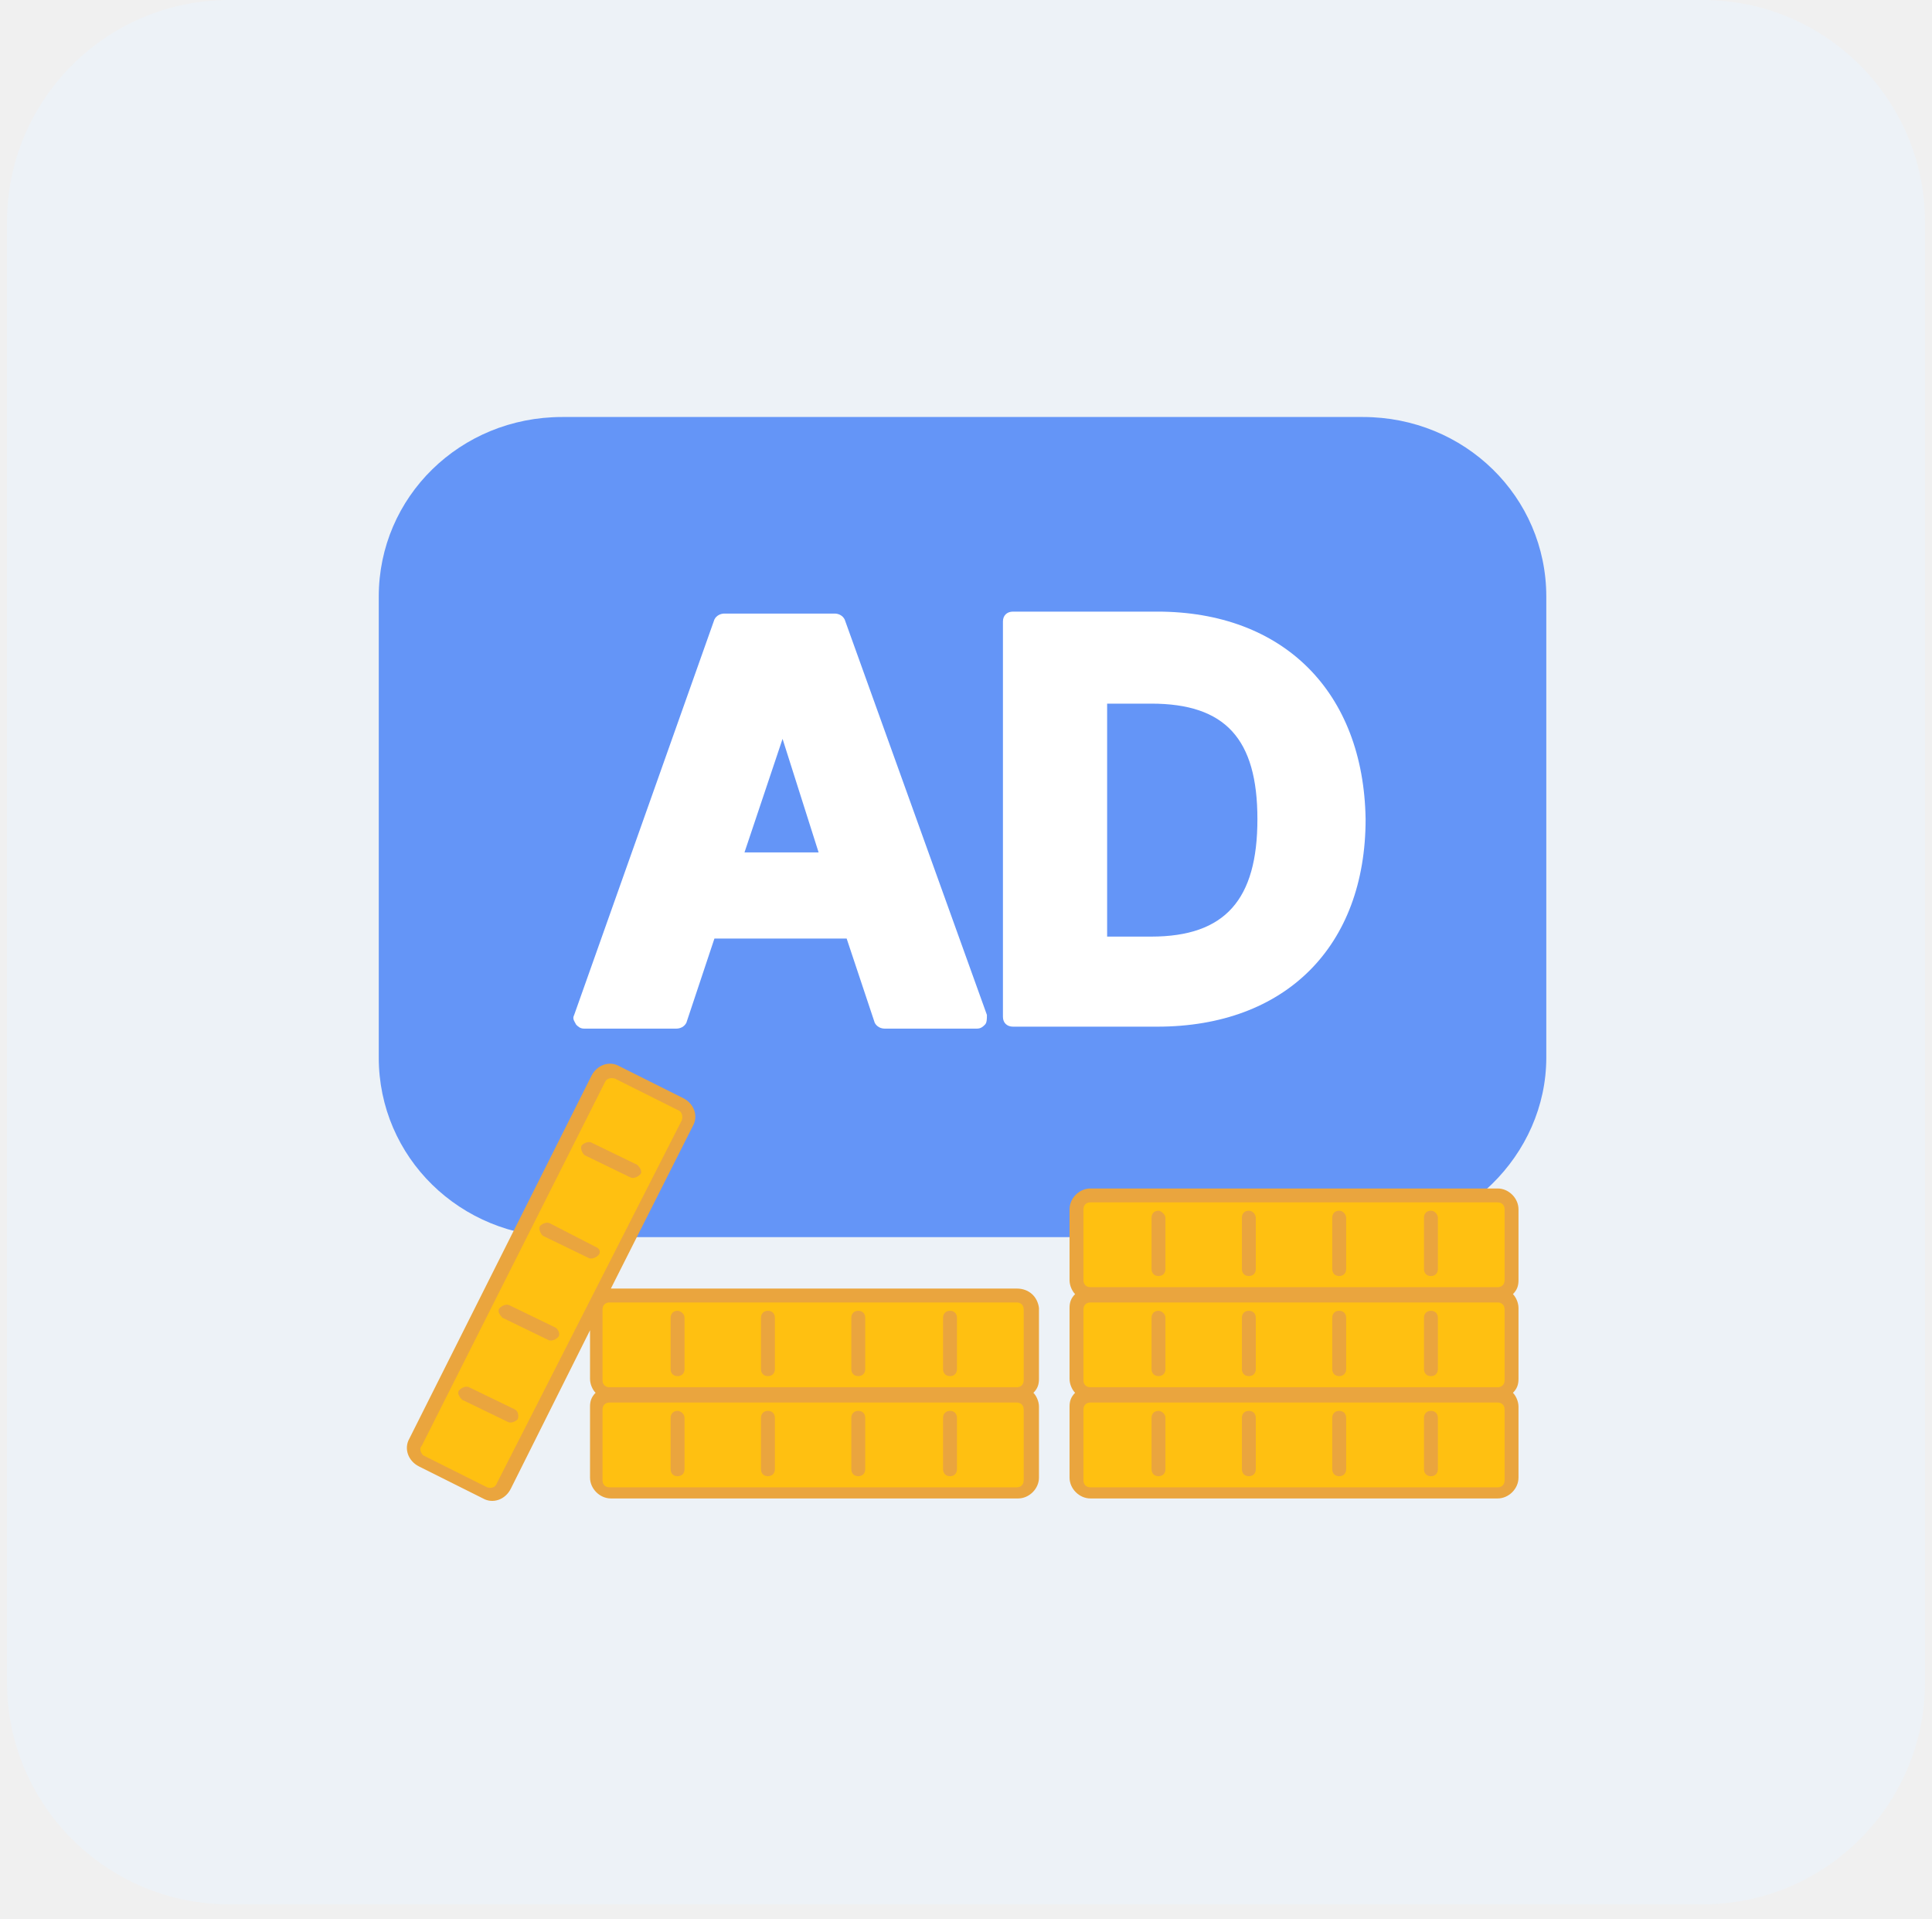
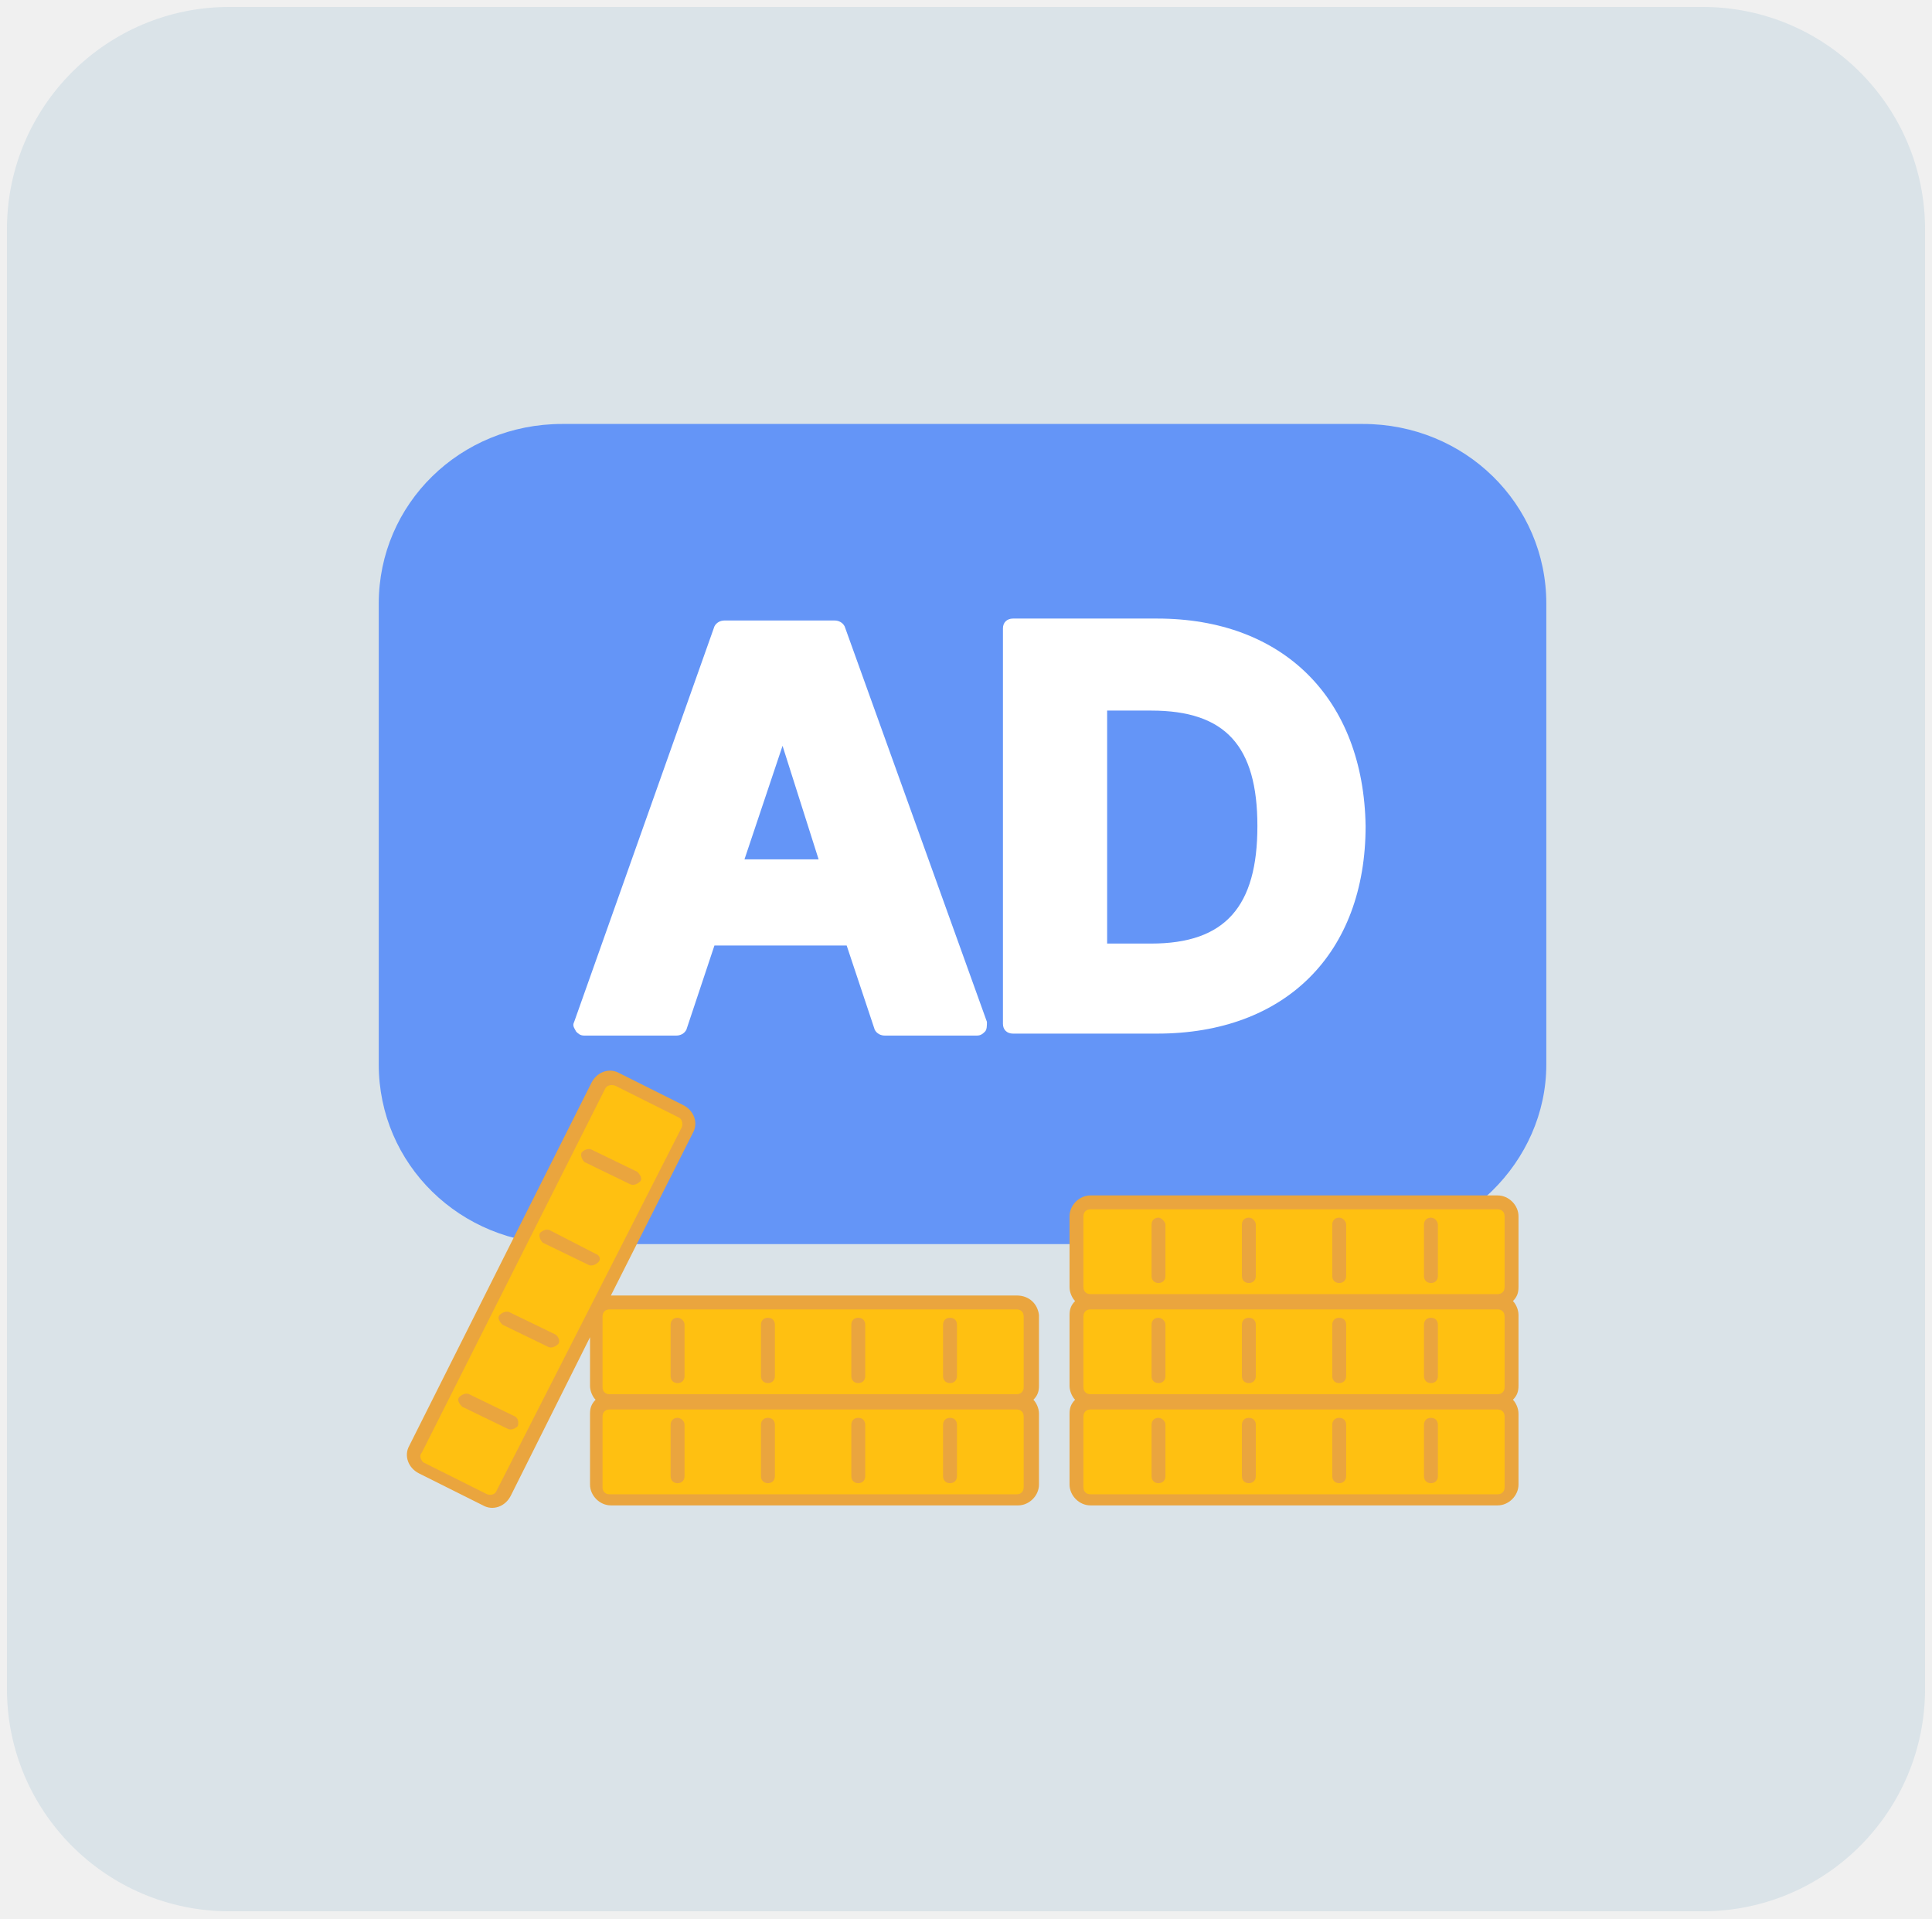
- <svg xmlns="http://www.w3.org/2000/svg" width="139" height="138" viewBox="0 0 139 138" fill="none">
-   <rect x="0.5" width="138" height="137" rx="16" fill="#EDF2F7" />
-   <path d="M98.056 89H40.444C33.114 89 27.25 83.258 27.25 76.08V42.92C27.25 35.742 33.114 30 40.444 30H98.056C105.386 30 111.25 35.742 111.25 42.92V76.08C111.25 83.114 105.24 89 98.056 89Z" fill="#6495F7" />
-   <path d="M60.77 44.563C60.626 44.282 60.338 44.141 60.05 44.141H52.121C51.833 44.141 51.544 44.282 51.4 44.563L41.31 73.014C41.166 73.296 41.31 73.437 41.454 73.718C41.598 73.859 41.742 74 42.031 74H48.661C48.95 74 49.238 73.859 49.382 73.578L51.4 67.521H60.914L62.933 73.578C63.077 73.859 63.365 74 63.653 74H70.284C70.573 74 70.717 73.859 70.861 73.718C71.005 73.578 71.005 73.296 71.005 73.014L60.77 44.563ZM58.896 61.324H53.563L56.302 53.155L58.896 61.324Z" fill="white" />
-   <path d="M83.258 44H72.879C72.447 44 72.158 44.282 72.158 44.704V73.155C72.158 73.578 72.447 73.859 72.879 73.859H83.258C92.484 73.859 98.25 68.085 98.25 58.93C98.106 49.775 92.34 44 83.258 44ZM79.654 50.62H82.826C88.159 50.62 90.466 53.155 90.466 58.93C90.466 64.704 88.159 67.38 82.826 67.38H79.654V50.62Z" fill="white" />
-   <path d="M48.95 79.4L44.35 77.1C43.85 76.9 43.25 77.1 43.05 77.5L29.85 103.8C29.65 104.3 29.85 104.9 30.25 105.1L34.85 107.4C35.35 107.6 35.95 107.4 36.15 107L49.35 80.8C49.65 80.3 49.45 79.7 48.95 79.4Z" fill="#FFC011" />
-   <path d="M73.15 100.4H43.85C43.25 100.4 42.85 100.8 42.85 101.4V106.5C42.85 107.1 43.25 107.5 43.85 107.5H73.15C73.75 107.5 74.15 107.1 74.15 106.5V101.4C74.15 100.8 73.75 100.4 73.15 100.4Z" fill="#FFC011" />
-   <path d="M73.15 93.2H43.85C43.25 93.2 42.85 93.6 42.85 94.2V99.3C42.85 99.9 43.25 100.3 43.85 100.3H73.15C73.75 100.3 74.15 99.9 74.15 99.3V94.2C74.15 93.6 73.75 93.2 73.15 93.2Z" fill="#FFC011" />
-   <path d="M107.75 100.4H78.45C77.85 100.4 77.45 100.8 77.45 101.4V106.5C77.45 107.1 77.85 107.5 78.45 107.5H107.75C108.35 107.5 108.75 107.1 108.75 106.5V101.4C108.75 100.8 108.35 100.4 107.75 100.4Z" fill="#FFC011" />
-   <path d="M107.75 93.2H78.45C77.85 93.2 77.45 93.6 77.45 94.2V99.3C77.45 99.9 77.85 100.3 78.45 100.3H107.75C108.35 100.3 108.75 99.9 108.75 99.3V94.2C108.75 93.6 108.35 93.2 107.75 93.2Z" fill="#FFC011" />
-   <path d="M107.75 86H78.45C77.85 86 77.45 86.4 77.45 87V92.1C77.45 92.7 77.85 93.1 78.45 93.1H107.75C108.35 93.1 108.75 92.7 108.75 92.1V87C108.75 86.4 108.35 86 107.75 86Z" fill="#FFC011" />
-   <path d="M48.75 101.5C48.45 101.5 48.25 101.7 48.25 102V105.7C48.25 106 48.45 106.2 48.75 106.2C49.05 106.2 49.25 106 49.25 105.7V102C49.25 101.7 48.95 101.5 48.75 101.5Z" fill="#EAA53E" />
-   <path d="M55.25 101.5C54.95 101.5 54.75 101.7 54.75 102V105.7C54.75 106 54.95 106.2 55.25 106.2C55.55 106.2 55.75 106 55.75 105.7V102C55.75 101.7 55.55 101.5 55.25 101.5Z" fill="#EAA53E" />
-   <path d="M61.75 101.5C61.45 101.5 61.25 101.7 61.25 102V105.7C61.25 106 61.45 106.2 61.75 106.2C62.05 106.2 62.25 106 62.25 105.7V102C62.25 101.7 62.05 101.5 61.75 101.5Z" fill="#EAA53E" />
-   <path d="M68.35 101.5C68.05 101.5 67.85 101.7 67.85 102V105.7C67.85 106 68.05 106.2 68.35 106.2C68.65 106.2 68.85 106 68.85 105.7V102C68.85 101.7 68.65 101.5 68.35 101.5Z" fill="#EAA53E" />
-   <path d="M73.15 92.7H43.95L49.85 81C50.25 80.3 49.95 79.4 49.15 79L44.55 76.7C43.85 76.3 42.95 76.6 42.55 77.4L29.45 103.5C29.05 104.2 29.35 105.1 30.15 105.5L34.75 107.8C35.45 108.2 36.35 107.9 36.75 107.1L42.45 95.7V99.2C42.45 99.6 42.65 100 42.85 100.2C42.55 100.5 42.45 100.8 42.45 101.2V106.3C42.45 107.1 43.15 107.8 43.95 107.8H73.25C74.05 107.8 74.75 107.1 74.75 106.3V101.2C74.75 100.8 74.55 100.4 74.35 100.2C74.65 99.9 74.75 99.6 74.75 99.2V94.1C74.65 93.3 74.05 92.7 73.15 92.7ZM35.75 106.7C35.65 107 35.35 107.1 35.05 107L30.45 104.7C30.25 104.5 30.15 104.2 30.35 104L43.55 77.8C43.65 77.6 43.95 77.5 44.25 77.6L48.85 79.9C49.05 80 49.15 80.3 49.05 80.6L35.75 106.7ZM73.65 106.5C73.65 106.8 73.45 107 73.15 107H43.85C43.55 107 43.35 106.8 43.35 106.5V101.4C43.35 101.1 43.55 100.9 43.85 100.9H73.15C73.45 100.9 73.65 101.1 73.65 101.4V106.5ZM73.65 99.3C73.65 99.6 73.45 99.8 73.15 99.8H43.85C43.55 99.8 43.35 99.6 43.35 99.3V94.2C43.35 93.9 43.55 93.7 43.85 93.7H73.15C73.45 93.7 73.65 93.9 73.65 94.2V99.3Z" fill="#EAA53E" />
-   <path d="M48.75 94.3C48.45 94.3 48.25 94.5 48.25 94.8V98.5C48.25 98.8 48.45 99 48.75 99C49.05 99 49.25 98.8 49.25 98.5V94.8C49.25 94.5 48.95 94.3 48.75 94.3Z" fill="#EAA53E" />
-   <path d="M55.25 94.3C54.95 94.3 54.75 94.5 54.75 94.8V98.5C54.75 98.8 54.95 99 55.25 99C55.55 99 55.75 98.8 55.75 98.5V94.8C55.75 94.5 55.55 94.3 55.25 94.3Z" fill="#EAA53E" />
-   <path d="M61.75 94.3C61.45 94.3 61.25 94.5 61.25 94.8V98.5C61.25 98.8 61.45 99 61.75 99C62.05 99 62.25 98.8 62.25 98.5V94.8C62.25 94.5 62.05 94.3 61.75 94.3Z" fill="#EAA53E" />
-   <path d="M68.35 94.3C68.05 94.3 67.85 94.5 67.85 94.8V98.5C67.85 98.8 68.05 99 68.35 99C68.65 99 68.85 98.8 68.85 98.5V94.8C68.85 94.5 68.65 94.3 68.35 94.3Z" fill="#EAA53E" />
-   <path d="M83.35 101.5C83.05 101.5 82.85 101.7 82.85 102V105.7C82.85 106 83.05 106.2 83.35 106.2C83.65 106.2 83.85 106 83.85 105.7V102C83.85 101.7 83.55 101.5 83.35 101.5Z" fill="#EAA53E" />
-   <path d="M89.85 101.5C89.55 101.5 89.35 101.7 89.35 102V105.7C89.35 106 89.55 106.2 89.85 106.2C90.15 106.2 90.35 106 90.35 105.7V102C90.35 101.7 90.15 101.5 89.85 101.5Z" fill="#EAA53E" />
-   <path d="M96.35 101.5C96.05 101.5 95.85 101.7 95.85 102V105.7C95.85 106 96.05 106.2 96.35 106.2C96.65 106.2 96.85 106 96.85 105.7V102C96.85 101.7 96.65 101.5 96.35 101.5Z" fill="#EAA53E" />
-   <path d="M102.95 101.5C102.65 101.5 102.45 101.7 102.45 102V105.7C102.45 106 102.65 106.2 102.95 106.2C103.25 106.2 103.45 106 103.45 105.7V102C103.45 101.7 103.25 101.5 102.95 101.5Z" fill="#EAA53E" />
-   <path d="M83.35 94.3C83.05 94.3 82.85 94.5 82.85 94.8V98.5C82.85 98.8 83.05 99 83.35 99C83.65 99 83.85 98.8 83.85 98.5V94.8C83.85 94.5 83.55 94.3 83.35 94.3Z" fill="#EAA53E" />
-   <path d="M89.85 94.3C89.55 94.3 89.35 94.5 89.35 94.8V98.5C89.35 98.8 89.55 99 89.85 99C90.15 99 90.35 98.8 90.35 98.5V94.8C90.35 94.5 90.15 94.3 89.85 94.3Z" fill="#EAA53E" />
-   <path d="M96.35 94.3C96.05 94.3 95.85 94.5 95.85 94.8V98.5C95.85 98.8 96.05 99 96.35 99C96.65 99 96.85 98.8 96.85 98.5V94.8C96.85 94.5 96.65 94.3 96.35 94.3Z" fill="#EAA53E" />
-   <path d="M102.95 94.3C102.65 94.3 102.45 94.5 102.45 94.8V98.5C102.45 98.8 102.65 99 102.95 99C103.25 99 103.45 98.8 103.45 98.5V94.8C103.45 94.5 103.25 94.3 102.95 94.3Z" fill="#EAA53E" />
-   <path d="M109.25 87C109.25 86.2 108.55 85.5 107.75 85.5H78.45C77.65 85.5 76.95 86.2 76.95 87V92.1C76.95 92.5 77.15 92.9 77.35 93.1C77.05 93.4 76.95 93.7 76.95 94.1V99.2C76.95 99.6 77.15 100 77.35 100.2C77.05 100.5 76.95 100.8 76.95 101.2V106.3C76.95 107.1 77.65 107.8 78.45 107.8H107.75C108.55 107.8 109.25 107.1 109.25 106.3V101.2C109.25 100.8 109.05 100.4 108.85 100.2C109.15 99.9 109.25 99.6 109.25 99.2V94.1C109.25 93.7 109.05 93.3 108.85 93.1C109.15 92.8 109.25 92.5 109.25 92.1V87ZM108.25 106.5C108.25 106.8 108.05 107 107.75 107H78.45C78.15 107 77.95 106.8 77.95 106.5V101.4C77.95 101.1 78.15 100.9 78.45 100.9H107.75C108.05 100.9 108.25 101.1 108.25 101.4V106.5ZM108.25 99.3C108.25 99.6 108.05 99.8 107.75 99.8H78.45C78.15 99.8 77.95 99.6 77.95 99.3V94.2C77.95 93.9 78.15 93.7 78.45 93.7H107.75C108.05 93.7 108.25 93.9 108.25 94.2V99.3ZM108.25 92.1C108.25 92.4 108.05 92.6 107.75 92.6H78.45C78.15 92.6 77.95 92.4 77.95 92.1V87C77.95 86.7 78.15 86.5 78.45 86.5H107.75C108.05 86.5 108.25 86.7 108.25 87V92.1Z" fill="#EAA53E" />
-   <path d="M83.35 87.1C83.05 87.1 82.85 87.3 82.85 87.6V91.3C82.85 91.6 83.05 91.8 83.35 91.8C83.65 91.8 83.85 91.6 83.85 91.3V87.6C83.85 87.4 83.55 87.1 83.35 87.1Z" fill="#EAA53E" />
-   <path d="M89.85 87.1C89.55 87.1 89.35 87.3 89.35 87.6V91.3C89.35 91.6 89.55 91.8 89.85 91.8C90.15 91.8 90.35 91.6 90.35 91.3V87.6C90.35 87.4 90.15 87.1 89.85 87.1Z" fill="#EAA53E" />
-   <path d="M96.35 87.1C96.05 87.1 95.85 87.3 95.85 87.6V91.3C95.85 91.6 96.05 91.8 96.35 91.8C96.65 91.8 96.85 91.6 96.85 91.3V87.6C96.85 87.4 96.65 87.1 96.35 87.1Z" fill="#EAA53E" />
-   <path d="M102.95 87.1C102.65 87.1 102.45 87.3 102.45 87.6V91.3C102.45 91.6 102.65 91.8 102.95 91.8C103.25 91.8 103.45 91.6 103.45 91.3V87.6C103.45 87.4 103.25 87.1 102.95 87.1Z" fill="#EAA53E" />
-   <path d="M37.05 101.4L33.75 99.8C33.55 99.7 33.25 99.8 33.05 100C32.85 100.2 33.05 100.5 33.25 100.7L36.55 102.3C36.75 102.4 37.05 102.3 37.25 102.1C37.35 101.8 37.25 101.5 37.05 101.4Z" fill="#EAA53E" />
-   <path d="M39.95 95.5L36.65 93.9C36.45 93.8 36.15 93.9 35.95 94.1C35.75 94.3 35.95 94.6 36.15 94.8L39.45 96.4C39.65 96.5 39.95 96.4 40.15 96.2C40.35 96 40.15 95.6 39.95 95.5Z" fill="#EAA53E" />
-   <path d="M42.85 89.7L39.55 88C39.35 87.9 39.05 88 38.85 88.2C38.75 88.4 38.85 88.7 39.05 88.9L42.35 90.5C42.55 90.6 42.85 90.5 43.05 90.3C43.25 90.1 43.15 89.8 42.85 89.7Z" fill="#EAA53E" />
-   <path d="M45.85 83.8L42.55 82.2C42.35 82.1 42.05 82.2 41.85 82.4C41.75 82.6 41.85 82.9 42.05 83.1L45.35 84.7C45.55 84.8 45.85 84.7 46.05 84.5C46.25 84.3 46.05 84 45.85 83.8Z" fill="#EAA53E" />
+ <svg xmlns="http://www.w3.org/2000/svg" version="1.1" id="Layer_1" x="0px" y="0px" width="139px" height="138px" viewBox="0 0 139 138" style="enable-background:new 0 0 139 138;" xml:space="preserve">
+   <style type="text/css">
+ 	.st0{fill:#DAE3E8;}
+ 	.st1{fill:#6495F7;}
+ 	.st2{fill:#FFFFFF;}
+ 	.st3{fill:#FFC011;}
+ 	.st4{fill:#EAA53E;}
+ </style>
+   <path class="st0" d="M16.5,0.5h106c8.837,0,16,7.163,16,16v105c0,8.837-7.163,16-16,16h-106c-8.837,0-16-7.163-16-16v-105  C0.5,7.663,7.663,0.5,16.5,0.5z" />
+   <path class="st1" d="M98.056,89.5H40.444c-7.33,0-13.194-5.742-13.194-12.92V43.42c0-7.178,5.864-12.92,13.194-12.92h57.613  c7.33,0,13.194,5.742,13.194,12.92V76.58C111.25,83.614,105.24,89.5,98.056,89.5z" />
+   <path class="st2" d="M60.77,45.063c-0.144-0.282-0.432-0.423-0.721-0.423h-7.928c-0.288,0-0.577,0.141-0.721,0.423L41.31,73.514  c-0.144,0.282,0,0.423,0.144,0.704c0.144,0.141,0.288,0.282,0.577,0.282h6.631c0.288,0,0.577-0.141,0.721-0.423l2.018-6.056h9.514  l2.018,6.056c0.144,0.282,0.433,0.423,0.721,0.423h6.631c0.288,0,0.433-0.141,0.577-0.282c0.144-0.141,0.144-0.423,0.144-0.704  L60.77,45.063z M58.896,61.824h-5.334l2.739-8.169L58.896,61.824z" />
+   <path class="st2" d="M83.258,44.5H72.879c-0.432,0-0.721,0.282-0.721,0.704v28.451c0,0.423,0.288,0.704,0.721,0.704h10.379  c9.226,0,14.992-5.775,14.992-14.93C98.106,50.275,92.34,44.5,83.258,44.5z M79.654,51.12h3.171c5.334,0,7.64,2.535,7.64,8.31  c0,5.775-2.306,8.451-7.64,8.451h-3.171V51.12z" />
+   <path class="st3" d="M48.95,79.9l-4.6-2.3c-0.5-0.2-1.1,0-1.3,0.4l-13.2,26.3c-0.2,0.5,0,1.1,0.4,1.3l4.6,2.3c0.5,0.2,1.1,0,1.3-0.4  l13.2-26.2C49.65,80.8,49.45,80.2,48.95,79.9z" />
+   <path class="st3" d="M73.15,100.9h-29.3c-0.6,0-1,0.4-1,1v5.1c0,0.6,0.4,1,1,1h29.3c0.6,0,1-0.4,1-1v-5.1  C74.15,101.3,73.75,100.9,73.15,100.9z" />
+   <path class="st3" d="M73.15,93.7h-29.3c-0.6,0-1,0.4-1,1v5.1c0,0.6,0.4,1,1,1h29.3c0.6,0,1-0.4,1-1v-5.1  C74.15,94.1,73.75,93.7,73.15,93.7z" />
+   <path class="st3" d="M107.75,100.9h-29.3c-0.6,0-1,0.4-1,1v5.1c0,0.6,0.4,1,1,1h29.3c0.6,0,1-0.4,1-1v-5.1  C108.75,101.3,108.35,100.9,107.75,100.9z" />
+   <path class="st3" d="M107.75,93.7h-29.3c-0.6,0-1,0.4-1,1v5.1c0,0.6,0.4,1,1,1h29.3c0.6,0,1-0.4,1-1v-5.1  C108.75,94.1,108.35,93.7,107.75,93.7z" />
+   <path class="st3" d="M107.75,86.5h-29.3c-0.6,0-1,0.4-1,1v5.1c0,0.6,0.4,1,1,1h29.3c0.6,0,1-0.4,1-1v-5.1  C108.75,86.9,108.35,86.5,107.75,86.5z" />
+   <path class="st4" d="M48.75,102c-0.3,0-0.5,0.2-0.5,0.5v3.7c0,0.3,0.2,0.5,0.5,0.5s0.5-0.2,0.5-0.5v-3.7  C49.25,102.2,48.95,102,48.75,102z" />
+   <path class="st4" d="M55.25,102c-0.3,0-0.5,0.2-0.5,0.5v3.7c0,0.3,0.2,0.5,0.5,0.5s0.5-0.2,0.5-0.5v-3.7  C55.75,102.2,55.55,102,55.25,102z" />
+   <path class="st4" d="M61.75,102c-0.3,0-0.5,0.2-0.5,0.5v3.7c0,0.3,0.2,0.5,0.5,0.5s0.5-0.2,0.5-0.5v-3.7  C62.25,102.2,62.05,102,61.75,102z" />
+   <path class="st4" d="M68.35,102c-0.3,0-0.5,0.2-0.5,0.5v3.7c0,0.3,0.2,0.5,0.5,0.5c0.3,0,0.5-0.2,0.5-0.5v-3.7  C68.85,102.2,68.65,102,68.35,102z" />
+   <path class="st4" d="M73.15,93.2h-29.2l5.9-11.7c0.4-0.7,0.1-1.6-0.7-2l-4.6-2.3c-0.7-0.4-1.6-0.1-2,0.7L29.45,104  c-0.4,0.7-0.1,1.6,0.7,2l4.6,2.3c0.7,0.4,1.6,0.1,2-0.7l5.7-11.4v3.5c0,0.4,0.2,0.8,0.4,1c-0.3,0.3-0.4,0.6-0.4,1v5.1  c0,0.8,0.7,1.5,1.5,1.5h29.3c0.8,0,1.5-0.7,1.5-1.5v-5.1c0-0.4-0.2-0.8-0.4-1c0.3-0.3,0.4-0.6,0.4-1v-5.1  C74.65,93.8,74.05,93.2,73.15,93.2z M35.75,107.2c-0.1,0.3-0.4,0.4-0.7,0.3l-4.6-2.3c-0.2-0.2-0.3-0.5-0.1-0.7l13.2-26.2  c0.1-0.2,0.4-0.3,0.7-0.2l4.6,2.3c0.2,0.1,0.3,0.4,0.2,0.7L35.75,107.2z M73.65,107c0,0.3-0.2,0.5-0.5,0.5h-29.3  c-0.3,0-0.5-0.2-0.5-0.5v-5.1c0-0.3,0.2-0.5,0.5-0.5h29.3c0.3,0,0.5,0.2,0.5,0.5V107z M73.65,99.8c0,0.3-0.2,0.5-0.5,0.5h-29.3  c-0.3,0-0.5-0.2-0.5-0.5v-5.1c0-0.3,0.2-0.5,0.5-0.5h29.3c0.3,0,0.5,0.2,0.5,0.5V99.8z" />
+   <path class="st4" d="M48.75,94.8c-0.3,0-0.5,0.2-0.5,0.5V99c0,0.3,0.2,0.5,0.5,0.5s0.5-0.2,0.5-0.5v-3.7  C49.25,95,48.95,94.8,48.75,94.8z" />
+   <path class="st4" d="M55.25,94.8c-0.3,0-0.5,0.2-0.5,0.5V99c0,0.3,0.2,0.5,0.5,0.5s0.5-0.2,0.5-0.5v-3.7  C55.75,95,55.55,94.8,55.25,94.8z" />
+   <path class="st4" d="M61.75,94.8c-0.3,0-0.5,0.2-0.5,0.5V99c0,0.3,0.2,0.5,0.5,0.5s0.5-0.2,0.5-0.5v-3.7  C62.25,95,62.05,94.8,61.75,94.8z" />
+   <path class="st4" d="M68.35,94.8c-0.3,0-0.5,0.2-0.5,0.5V99c0,0.3,0.2,0.5,0.5,0.5c0.3,0,0.5-0.2,0.5-0.5v-3.7  C68.85,95,68.65,94.8,68.35,94.8z" />
+   <path class="st4" d="M83.35,102c-0.3,0-0.5,0.2-0.5,0.5v3.7c0,0.3,0.2,0.5,0.5,0.5c0.3,0,0.5-0.2,0.5-0.5v-3.7  C83.85,102.2,83.55,102,83.35,102z" />
+   <path class="st4" d="M89.85,102c-0.3,0-0.5,0.2-0.5,0.5v3.7c0,0.3,0.2,0.5,0.5,0.5c0.3,0,0.5-0.2,0.5-0.5v-3.7  C90.35,102.2,90.15,102,89.85,102z" />
+   <path class="st4" d="M96.35,102c-0.3,0-0.5,0.2-0.5,0.5v3.7c0,0.3,0.2,0.5,0.5,0.5c0.3,0,0.5-0.2,0.5-0.5v-3.7  C96.85,102.2,96.65,102,96.35,102z" />
+   <path class="st4" d="M102.95,102c-0.3,0-0.5,0.2-0.5,0.5v3.7c0,0.3,0.2,0.5,0.5,0.5c0.3,0,0.5-0.2,0.5-0.5v-3.7  C103.45,102.2,103.25,102,102.95,102z" />
+   <path class="st4" d="M83.35,94.8c-0.3,0-0.5,0.2-0.5,0.5V99c0,0.3,0.2,0.5,0.5,0.5c0.3,0,0.5-0.2,0.5-0.5v-3.7  C83.85,95,83.55,94.8,83.35,94.8z" />
+   <path class="st4" d="M89.85,94.8c-0.3,0-0.5,0.2-0.5,0.5V99c0,0.3,0.2,0.5,0.5,0.5c0.3,0,0.5-0.2,0.5-0.5v-3.7  C90.35,95,90.15,94.8,89.85,94.8z" />
+   <path class="st4" d="M96.35,94.8c-0.3,0-0.5,0.2-0.5,0.5V99c0,0.3,0.2,0.5,0.5,0.5c0.3,0,0.5-0.2,0.5-0.5v-3.7  C96.85,95,96.65,94.8,96.35,94.8z" />
+   <path class="st4" d="M102.95,94.8c-0.3,0-0.5,0.2-0.5,0.5V99c0,0.3,0.2,0.5,0.5,0.5c0.3,0,0.5-0.2,0.5-0.5v-3.7  C103.45,95,103.25,94.8,102.95,94.8z" />
+   <path class="st4" d="M109.25,87.5c0-0.8-0.7-1.5-1.5-1.5h-29.3c-0.8,0-1.5,0.7-1.5,1.5v5.1c0,0.4,0.2,0.8,0.4,1  c-0.3,0.3-0.4,0.6-0.4,1v5.1c0,0.4,0.2,0.8,0.4,1c-0.3,0.3-0.4,0.6-0.4,1v5.1c0,0.8,0.7,1.5,1.5,1.5h29.3c0.8,0,1.5-0.7,1.5-1.5  v-5.1c0-0.4-0.2-0.8-0.4-1c0.3-0.3,0.4-0.6,0.4-1v-5.1c0-0.4-0.2-0.8-0.4-1c0.3-0.3,0.4-0.6,0.4-1V87.5z M108.25,107  c0,0.3-0.2,0.5-0.5,0.5h-29.3c-0.3,0-0.5-0.2-0.5-0.5v-5.1c0-0.3,0.2-0.5,0.5-0.5h29.3c0.3,0,0.5,0.2,0.5,0.5V107z M108.25,99.8  c0,0.3-0.2,0.5-0.5,0.5h-29.3c-0.3,0-0.5-0.2-0.5-0.5v-5.1c0-0.3,0.2-0.5,0.5-0.5h29.3c0.3,0,0.5,0.2,0.5,0.5V99.8z M108.25,92.6  c0,0.3-0.2,0.5-0.5,0.5h-29.3c-0.3,0-0.5-0.2-0.5-0.5v-5.1c0-0.3,0.2-0.5,0.5-0.5h29.3c0.3,0,0.5,0.2,0.5,0.5V92.6z" />
+   <path class="st4" d="M83.35,87.6c-0.3,0-0.5,0.2-0.5,0.5v3.7c0,0.3,0.2,0.5,0.5,0.5c0.3,0,0.5-0.2,0.5-0.5v-3.7  C83.85,87.9,83.55,87.6,83.35,87.6z" />
+   <path class="st4" d="M89.85,87.6c-0.3,0-0.5,0.2-0.5,0.5v3.7c0,0.3,0.2,0.5,0.5,0.5c0.3,0,0.5-0.2,0.5-0.5v-3.7  C90.35,87.9,90.15,87.6,89.85,87.6z" />
+   <path class="st4" d="M96.35,87.6c-0.3,0-0.5,0.2-0.5,0.5v3.7c0,0.3,0.2,0.5,0.5,0.5c0.3,0,0.5-0.2,0.5-0.5v-3.7  C96.85,87.9,96.65,87.6,96.35,87.6z" />
+   <path class="st4" d="M102.95,87.6c-0.3,0-0.5,0.2-0.5,0.5v3.7c0,0.3,0.2,0.5,0.5,0.5c0.3,0,0.5-0.2,0.5-0.5v-3.7  C103.45,87.9,103.25,87.6,102.95,87.6z" />
+   <path class="st4" d="M37.05,101.9l-3.3-1.6c-0.2-0.1-0.5,0-0.7,0.2c-0.2,0.2,0,0.5,0.2,0.7l3.3,1.6c0.2,0.1,0.5,0,0.7-0.2  C37.35,102.3,37.25,102,37.05,101.9z" />
+   <path class="st4" d="M39.95,96l-3.3-1.6c-0.2-0.1-0.5,0-0.7,0.2s0,0.5,0.2,0.7l3.3,1.6c0.2,0.1,0.5,0,0.7-0.2  C40.35,96.5,40.15,96.1,39.95,96z" />
+   <path class="st4" d="M42.85,90.2l-3.3-1.7c-0.2-0.1-0.5,0-0.7,0.2c-0.1,0.2,0,0.5,0.2,0.7l3.3,1.6c0.2,0.1,0.5,0,0.7-0.2  C43.25,90.6,43.15,90.3,42.85,90.2z" />
+   <path class="st4" d="M45.85,84.3l-3.3-1.6c-0.2-0.1-0.5,0-0.7,0.2c-0.1,0.2,0,0.5,0.2,0.7l3.3,1.6c0.2,0.1,0.5,0,0.7-0.2  C46.25,84.8,46.05,84.5,45.85,84.3z" />
</svg>
